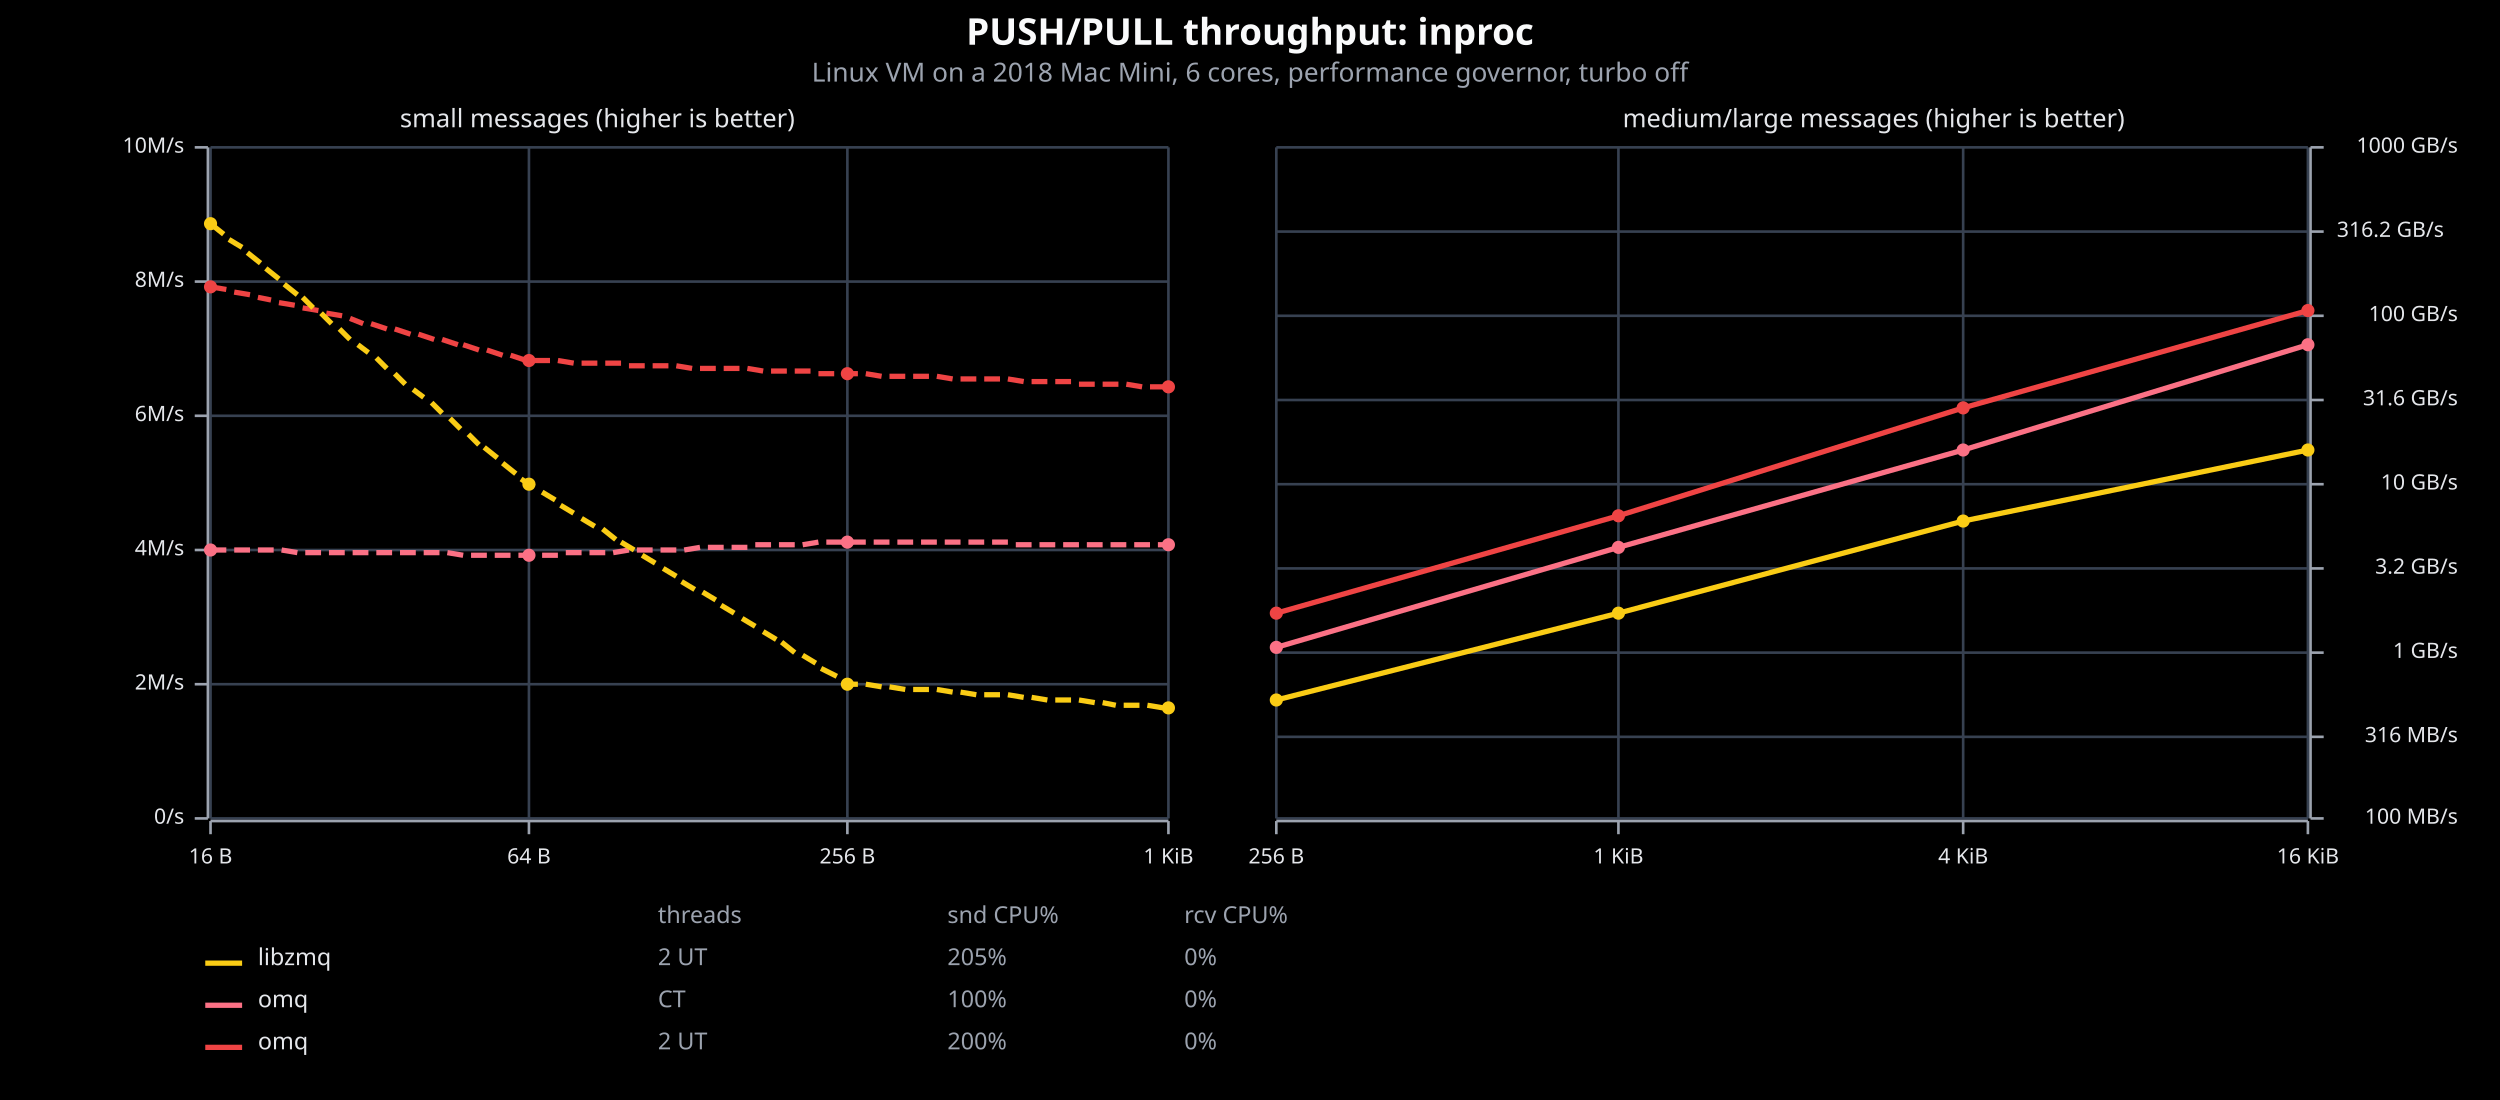
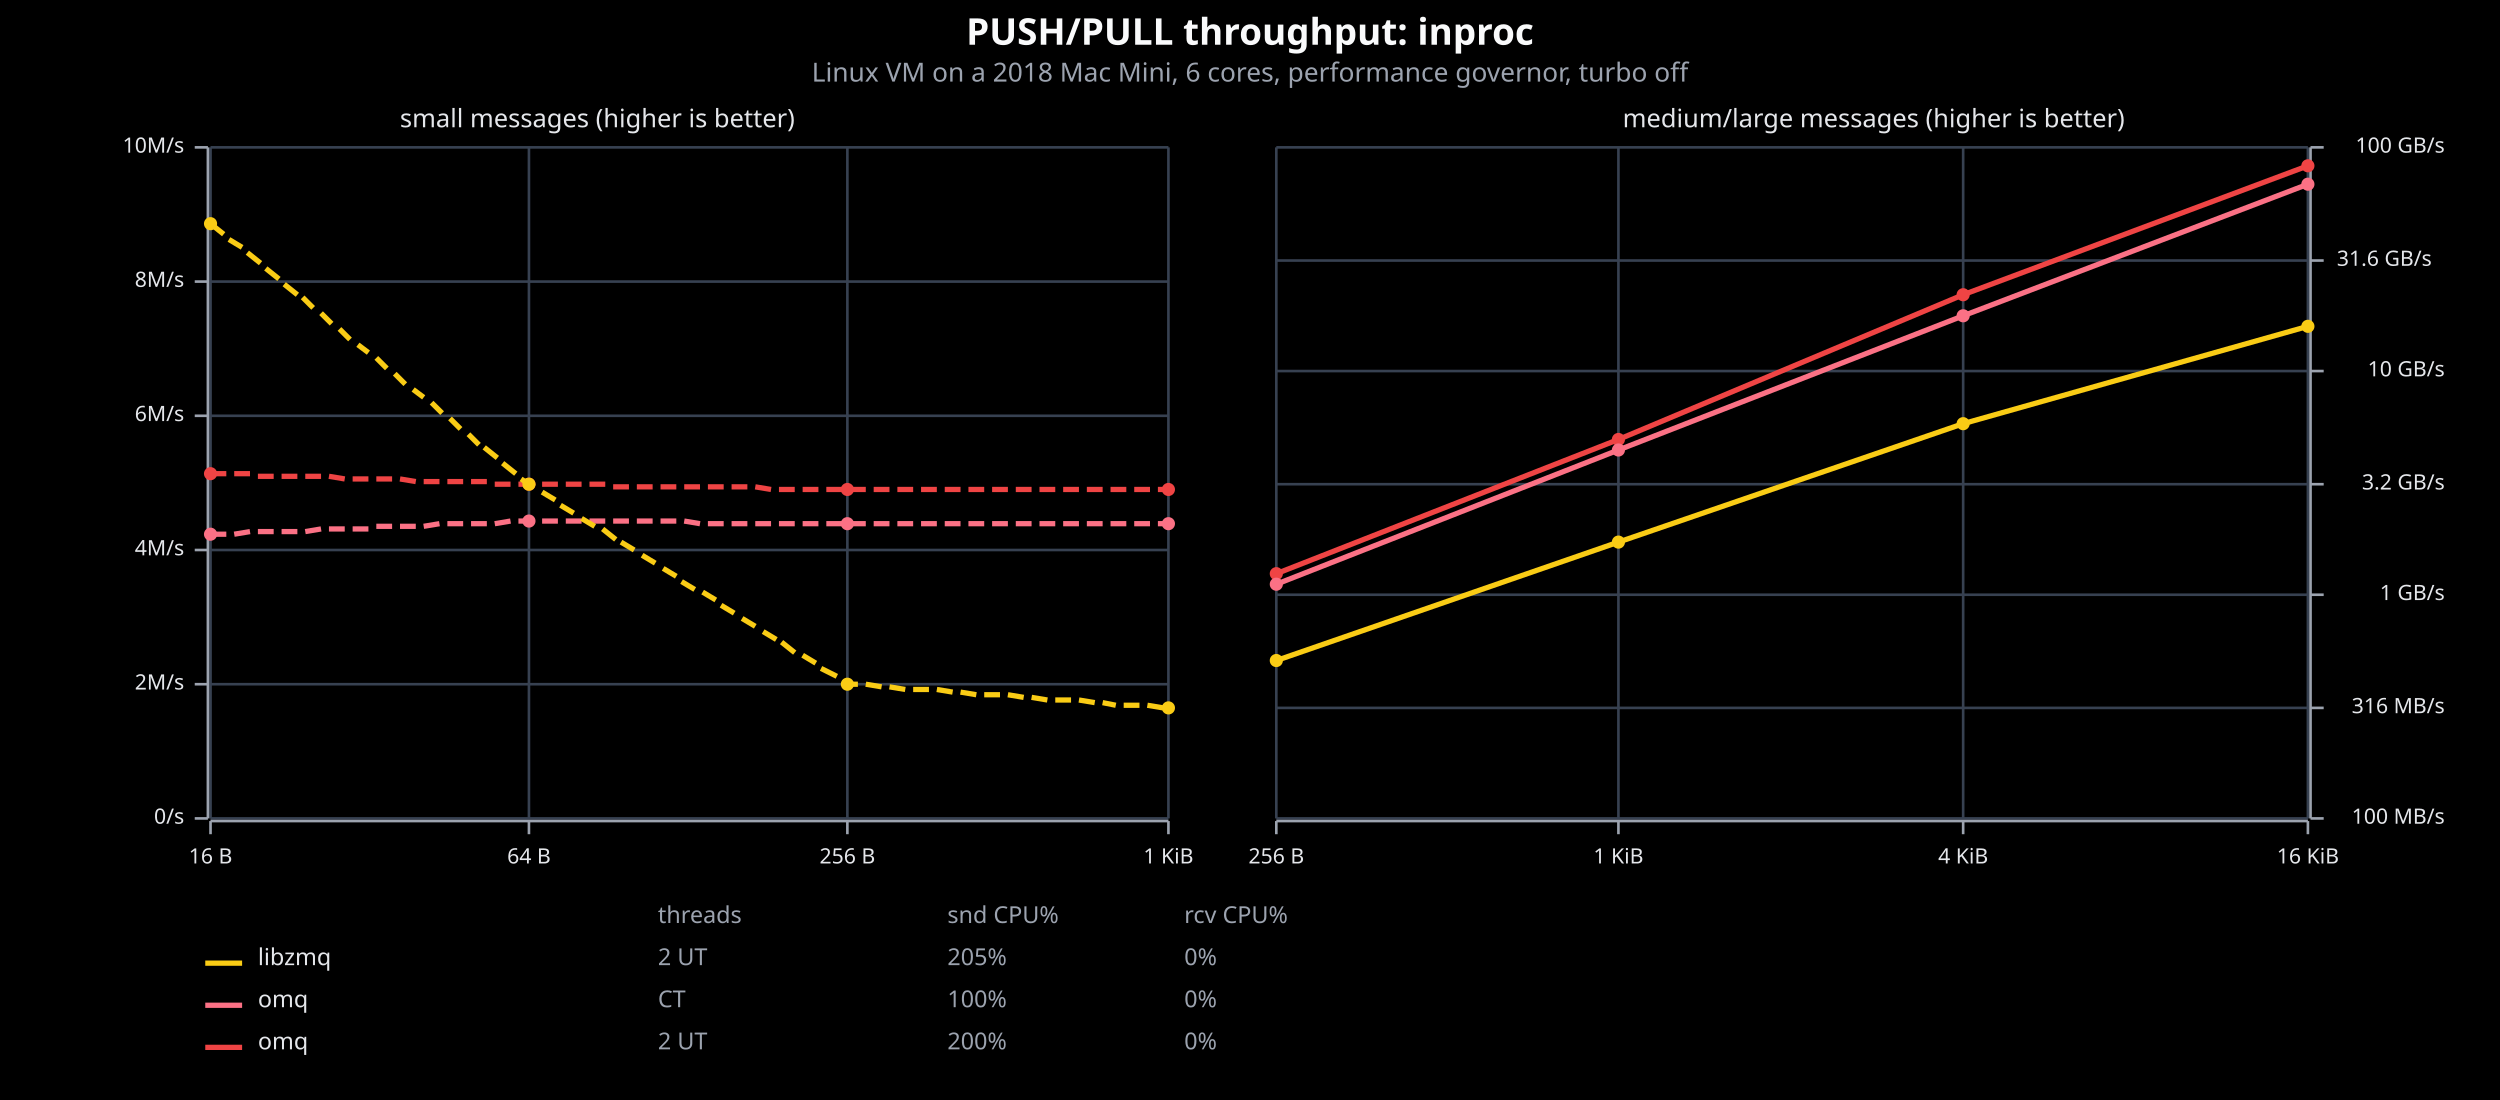
<svg xmlns="http://www.w3.org/2000/svg" viewBox="0 0 950 418" font-family="system-ui, -apple-system, sans-serif">
  <rect x="0" y="0" width="950" height="418" opacity="1" fill="#000000" stroke="none" />
  <text x="475" y="17" text-anchor="middle" font-family="sans-serif" font-size="14" font-weight="bold" fill="#F9FAFB">PUSH/PULL throughput: inproc</text>
  <text x="475" y="31" text-anchor="middle" font-family="sans-serif" font-size="10" fill="#9CA3AF">Linux VM on a 2018 Mac Mini, 6 cores, performance governor, turbo off</text>
  <text x="227" y="41" dy="0.76em" text-anchor="middle" font-family="sans-serif" font-size="9.677" opacity="1" fill="#E5E7EB">
small messages (higher is better)
</text>
  <line opacity="1" stroke="#374151" stroke-width="1" x1="80" y1="311" x2="80" y2="56" />
  <line opacity="1" stroke="#374151" stroke-width="1" x1="201" y1="311" x2="201" y2="56" />
  <line opacity="1" stroke="#374151" stroke-width="1" x1="322" y1="311" x2="322" y2="56" />
  <line opacity="1" stroke="#374151" stroke-width="1" x1="444" y1="311" x2="444" y2="56" />
  <line opacity="1" stroke="#374151" stroke-width="1" x1="80" y1="311" x2="444" y2="311" />
  <line opacity="1" stroke="#374151" stroke-width="1" x1="80" y1="260" x2="444" y2="260" />
  <line opacity="1" stroke="#374151" stroke-width="1" x1="80" y1="209" x2="444" y2="209" />
  <line opacity="1" stroke="#374151" stroke-width="1" x1="80" y1="158" x2="444" y2="158" />
  <line opacity="1" stroke="#374151" stroke-width="1" x1="80" y1="107" x2="444" y2="107" />
  <line opacity="1" stroke="#374151" stroke-width="1" x1="80" y1="56" x2="444" y2="56" />
  <polyline fill="none" opacity="1" stroke="#9CA3AF" stroke-width="1" points="79,56 79,311 " />
  <text x="70" y="311" dy="0.5ex" text-anchor="end" font-family="sans-serif" font-size="8.065" opacity="1" fill="#E5E7EB">
0/s
</text>
  <polyline fill="none" opacity="1" stroke="#9CA3AF" stroke-width="1" points="74,311 79,311 " />
  <text x="70" y="260" dy="0.5ex" text-anchor="end" font-family="sans-serif" font-size="8.065" opacity="1" fill="#E5E7EB">
2M/s
</text>
  <polyline fill="none" opacity="1" stroke="#9CA3AF" stroke-width="1" points="74,260 79,260 " />
  <text x="70" y="209" dy="0.5ex" text-anchor="end" font-family="sans-serif" font-size="8.065" opacity="1" fill="#E5E7EB">
4M/s
</text>
  <polyline fill="none" opacity="1" stroke="#9CA3AF" stroke-width="1" points="74,209 79,209 " />
  <text x="70" y="158" dy="0.5ex" text-anchor="end" font-family="sans-serif" font-size="8.065" opacity="1" fill="#E5E7EB">
6M/s
</text>
  <polyline fill="none" opacity="1" stroke="#9CA3AF" stroke-width="1" points="74,158 79,158 " />
  <text x="70" y="107" dy="0.5ex" text-anchor="end" font-family="sans-serif" font-size="8.065" opacity="1" fill="#E5E7EB">
8M/s
</text>
  <polyline fill="none" opacity="1" stroke="#9CA3AF" stroke-width="1" points="74,107 79,107 " />
  <text x="70" y="56" dy="0.5ex" text-anchor="end" font-family="sans-serif" font-size="8.065" opacity="1" fill="#E5E7EB">
10M/s
</text>
  <polyline fill="none" opacity="1" stroke="#9CA3AF" stroke-width="1" points="74,56 79,56 " />
  <polyline fill="none" opacity="1" stroke="#9CA3AF" stroke-width="1" points="80,312 444,312 " />
  <text x="80" y="322" dy="0.76em" text-anchor="middle" font-family="sans-serif" font-size="8.065" opacity="1" fill="#E5E7EB">
16 B
</text>
  <polyline fill="none" opacity="1" stroke="#9CA3AF" stroke-width="1" points="80,312 80,317 " />
  <text x="201" y="322" dy="0.76em" text-anchor="middle" font-family="sans-serif" font-size="8.065" opacity="1" fill="#E5E7EB">
64 B
</text>
  <polyline fill="none" opacity="1" stroke="#9CA3AF" stroke-width="1" points="201,312 201,317 " />
  <text x="322" y="322" dy="0.76em" text-anchor="middle" font-family="sans-serif" font-size="8.065" opacity="1" fill="#E5E7EB">
256 B
</text>
  <polyline fill="none" opacity="1" stroke="#9CA3AF" stroke-width="1" points="322,312 322,317 " />
  <text x="444" y="322" dy="0.76em" text-anchor="middle" font-family="sans-serif" font-size="8.065" opacity="1" fill="#E5E7EB">
1 KiB
</text>
  <polyline fill="none" opacity="1" stroke="#9CA3AF" stroke-width="1" points="444,312 444,317 " />
-   <polyline fill="none" opacity="1" stroke="#EF4444" stroke-width="2" points="80,109 86,110 " />
-   <polyline fill="none" opacity="1" stroke="#EF4444" stroke-width="2" points="89,111 95,112 " />
-   <polyline fill="none" opacity="1" stroke="#EF4444" stroke-width="2" points="98,113 103,114 " />
-   <polyline fill="none" opacity="1" stroke="#EF4444" stroke-width="2" points="106,115 112,116 " />
-   <polyline fill="none" opacity="1" stroke="#EF4444" stroke-width="2" points="115,117 121,118 " />
-   <polyline fill="none" opacity="1" stroke="#EF4444" stroke-width="2" points="124,119 130,120 " />
-   <polyline fill="none" opacity="1" stroke="#EF4444" stroke-width="2" points="133,121 138,123 " />
-   <polyline fill="none" opacity="1" stroke="#EF4444" stroke-width="2" points="141,123 147,125 " />
-   <polyline fill="none" opacity="1" stroke="#EF4444" stroke-width="2" points="150,125 156,127 " />
-   <polyline fill="none" opacity="1" stroke="#EF4444" stroke-width="2" points="159,127 165,129 " />
-   <polyline fill="none" opacity="1" stroke="#EF4444" stroke-width="2" points="168,129 174,131 " />
-   <polyline fill="none" opacity="1" stroke="#EF4444" stroke-width="2" points="176,131 182,133 " />
-   <polyline fill="none" opacity="1" stroke="#EF4444" stroke-width="2" points="185,133 191,135 " />
-   <polyline fill="none" opacity="1" stroke="#EF4444" stroke-width="2" points="194,135 200,137 " />
-   <polyline fill="none" opacity="1" stroke="#EF4444" stroke-width="2" points="203,137 209,137 " />
-   <polyline fill="none" opacity="1" stroke="#EF4444" stroke-width="2" points="212,137 218,138 " />
-   <polyline fill="none" opacity="1" stroke="#EF4444" stroke-width="2" points="221,138 227,138 " />
-   <polyline fill="none" opacity="1" stroke="#EF4444" stroke-width="2" points="230,138 236,138 " />
-   <polyline fill="none" opacity="1" stroke="#EF4444" stroke-width="2" points="239,139 245,139 " />
-   <polyline fill="none" opacity="1" stroke="#EF4444" stroke-width="2" points="248,139 254,139 " />
-   <polyline fill="none" opacity="1" stroke="#EF4444" stroke-width="2" points="257,139 263,140 " />
-   <polyline fill="none" opacity="1" stroke="#EF4444" stroke-width="2" points="266,140 272,140 " />
-   <polyline fill="none" opacity="1" stroke="#EF4444" stroke-width="2" points="275,140 281,140 " />
-   <polyline fill="none" opacity="1" stroke="#EF4444" stroke-width="2" points="284,140 290,141 " />
-   <polyline fill="none" opacity="1" stroke="#EF4444" stroke-width="2" points="293,141 299,141 " />
-   <polyline fill="none" opacity="1" stroke="#EF4444" stroke-width="2" points="302,141 308,141 " />
-   <polyline fill="none" opacity="1" stroke="#EF4444" stroke-width="2" points="311,142 317,142 " />
-   <polyline fill="none" opacity="1" stroke="#EF4444" stroke-width="2" points="320,142 322,142 326,142 " />
-   <polyline fill="none" opacity="1" stroke="#EF4444" stroke-width="2" points="329,142 335,143 " />
-   <polyline fill="none" opacity="1" stroke="#EF4444" stroke-width="2" points="338,143 344,143 " />
-   <polyline fill="none" opacity="1" stroke="#EF4444" stroke-width="2" points="347,143 353,143 " />
-   <polyline fill="none" opacity="1" stroke="#EF4444" stroke-width="2" points="356,143 362,144 " />
-   <polyline fill="none" opacity="1" stroke="#EF4444" stroke-width="2" points="365,144 371,144 " />
-   <polyline fill="none" opacity="1" stroke="#EF4444" stroke-width="2" points="374,144 380,144 " />
-   <polyline fill="none" opacity="1" stroke="#EF4444" stroke-width="2" points="383,144 389,145 " />
-   <polyline fill="none" opacity="1" stroke="#EF4444" stroke-width="2" points="392,145 398,145 " />
-   <polyline fill="none" opacity="1" stroke="#EF4444" stroke-width="2" points="401,145 407,145 " />
-   <polyline fill="none" opacity="1" stroke="#EF4444" stroke-width="2" points="410,146 416,146 " />
-   <polyline fill="none" opacity="1" stroke="#EF4444" stroke-width="2" points="419,146 425,146 " />
-   <polyline fill="none" opacity="1" stroke="#EF4444" stroke-width="2" points="428,146 434,147 " />
-   <polyline fill="none" opacity="1" stroke="#EF4444" stroke-width="2" points="437,147 443,147 " />
-   <circle cx="80" cy="109" r="2.5" opacity="1" fill="#EF4444" stroke="none" stroke-width="1" />
-   <circle cx="201" cy="137" r="2.5" opacity="1" fill="#EF4444" stroke="none" stroke-width="1" />
-   <circle cx="322" cy="142" r="2.5" opacity="1" fill="#EF4444" stroke="none" stroke-width="1" />
-   <circle cx="444" cy="147" r="2.5" opacity="1" fill="#EF4444" stroke="none" stroke-width="1" />
-   <polyline fill="none" opacity="1" stroke="#FB7185" stroke-width="2" points="80,209 86,209 " />
-   <polyline fill="none" opacity="1" stroke="#FB7185" stroke-width="2" points="89,209 95,209 " />
-   <polyline fill="none" opacity="1" stroke="#FB7185" stroke-width="2" points="98,209 104,209 " />
-   <polyline fill="none" opacity="1" stroke="#FB7185" stroke-width="2" points="107,209 113,210 " />
-   <polyline fill="none" opacity="1" stroke="#FB7185" stroke-width="2" points="116,210 122,210 " />
-   <polyline fill="none" opacity="1" stroke="#FB7185" stroke-width="2" points="125,210 131,210 " />
-   <polyline fill="none" opacity="1" stroke="#FB7185" stroke-width="2" points="134,210 140,210 " />
-   <polyline fill="none" opacity="1" stroke="#FB7185" stroke-width="2" points="143,210 149,210 " />
-   <polyline fill="none" opacity="1" stroke="#FB7185" stroke-width="2" points="152,210 158,210 " />
-   <polyline fill="none" opacity="1" stroke="#FB7185" stroke-width="2" points="161,210 167,210 " />
-   <polyline fill="none" opacity="1" stroke="#FB7185" stroke-width="2" points="170,210 176,211 " />
-   <polyline fill="none" opacity="1" stroke="#FB7185" stroke-width="2" points="179,211 185,211 " />
-   <polyline fill="none" opacity="1" stroke="#FB7185" stroke-width="2" points="188,211 194,211 " />
-   <polyline fill="none" opacity="1" stroke="#FB7185" stroke-width="2" points="197,211 201,211 203,211 " />
-   <polyline fill="none" opacity="1" stroke="#FB7185" stroke-width="2" points="206,211 212,211 " />
-   <polyline fill="none" opacity="1" stroke="#FB7185" stroke-width="2" points="215,210 221,210 " />
-   <polyline fill="none" opacity="1" stroke="#FB7185" stroke-width="2" points="224,210 230,210 " />
-   <polyline fill="none" opacity="1" stroke="#FB7185" stroke-width="2" points="233,210 239,209 " />
-   <polyline fill="none" opacity="1" stroke="#FB7185" stroke-width="2" points="242,209 248,209 " />
-   <polyline fill="none" opacity="1" stroke="#FB7185" stroke-width="2" points="251,209 257,209 " />
-   <polyline fill="none" opacity="1" stroke="#FB7185" stroke-width="2" points="260,209 266,208 " />
-   <polyline fill="none" opacity="1" stroke="#FB7185" stroke-width="2" points="269,208 275,208 " />
-   <polyline fill="none" opacity="1" stroke="#FB7185" stroke-width="2" points="278,208 284,208 " />
-   <polyline fill="none" opacity="1" stroke="#FB7185" stroke-width="2" points="287,207 293,207 " />
-   <polyline fill="none" opacity="1" stroke="#FB7185" stroke-width="2" points="296,207 302,207 " />
-   <polyline fill="none" opacity="1" stroke="#FB7185" stroke-width="2" points="305,207 311,206 " />
-   <polyline fill="none" opacity="1" stroke="#FB7185" stroke-width="2" points="314,206 320,206 " />
-   <polyline fill="none" opacity="1" stroke="#FB7185" stroke-width="2" points="323,206 329,206 " />
-   <polyline fill="none" opacity="1" stroke="#FB7185" stroke-width="2" points="332,206 338,206 " />
-   <polyline fill="none" opacity="1" stroke="#FB7185" stroke-width="2" points="341,206 347,206 " />
-   <polyline fill="none" opacity="1" stroke="#FB7185" stroke-width="2" points="350,206 356,206 " />
-   <polyline fill="none" opacity="1" stroke="#FB7185" stroke-width="2" points="359,206 365,206 " />
-   <polyline fill="none" opacity="1" stroke="#FB7185" stroke-width="2" points="368,206 374,206 " />
-   <polyline fill="none" opacity="1" stroke="#FB7185" stroke-width="2" points="377,206 383,206 " />
-   <polyline fill="none" opacity="1" stroke="#FB7185" stroke-width="2" points="386,207 392,207 " />
-   <polyline fill="none" opacity="1" stroke="#FB7185" stroke-width="2" points="395,207 401,207 " />
-   <polyline fill="none" opacity="1" stroke="#FB7185" stroke-width="2" points="404,207 410,207 " />
-   <polyline fill="none" opacity="1" stroke="#FB7185" stroke-width="2" points="413,207 419,207 " />
-   <polyline fill="none" opacity="1" stroke="#FB7185" stroke-width="2" points="422,207 428,207 " />
-   <polyline fill="none" opacity="1" stroke="#FB7185" stroke-width="2" points="431,207 437,207 " />
-   <polyline fill="none" opacity="1" stroke="#FB7185" stroke-width="2" points="440,207 444,207 " />
-   <circle cx="80" cy="209" r="2.5" opacity="1" fill="#FB7185" stroke="none" stroke-width="1" />
-   <circle cx="201" cy="211" r="2.5" opacity="1" fill="#FB7185" stroke="none" stroke-width="1" />
-   <circle cx="322" cy="206" r="2.5" opacity="1" fill="#FB7185" stroke="none" stroke-width="1" />
-   <circle cx="444" cy="207" r="2.5" opacity="1" fill="#FB7185" stroke="none" stroke-width="1" />
+   <polyline fill="none" opacity="1" stroke="#EF4444" stroke-width="2" points="80,180 86,180 " />
+   <polyline fill="none" opacity="1" stroke="#EF4444" stroke-width="2" points="89,180 95,180 " />
+   <polyline fill="none" opacity="1" stroke="#EF4444" stroke-width="2" points="98,181 104,181 " />
+   <polyline fill="none" opacity="1" stroke="#EF4444" stroke-width="2" points="107,181 113,181 " />
+   <polyline fill="none" opacity="1" stroke="#EF4444" stroke-width="2" points="116,181 122,181 " />
+   <polyline fill="none" opacity="1" stroke="#EF4444" stroke-width="2" points="125,181 131,182 " />
+   <polyline fill="none" opacity="1" stroke="#EF4444" stroke-width="2" points="134,182 140,182 " />
+   <polyline fill="none" opacity="1" stroke="#EF4444" stroke-width="2" points="143,182 149,182 " />
+   <polyline fill="none" opacity="1" stroke="#EF4444" stroke-width="2" points="152,182 158,183 " />
+   <polyline fill="none" opacity="1" stroke="#EF4444" stroke-width="2" points="161,183 167,183 " />
+   <polyline fill="none" opacity="1" stroke="#EF4444" stroke-width="2" points="170,183 176,183 " />
+   <polyline fill="none" opacity="1" stroke="#EF4444" stroke-width="2" points="179,183 185,183 " />
+   <polyline fill="none" opacity="1" stroke="#EF4444" stroke-width="2" points="188,184 194,184 " />
+   <polyline fill="none" opacity="1" stroke="#EF4444" stroke-width="2" points="197,184 201,184 203,184 " />
+   <polyline fill="none" opacity="1" stroke="#EF4444" stroke-width="2" points="206,184 212,184 " />
+   <polyline fill="none" opacity="1" stroke="#EF4444" stroke-width="2" points="215,184 221,184 " />
+   <polyline fill="none" opacity="1" stroke="#EF4444" stroke-width="2" points="224,184 230,184 " />
+   <polyline fill="none" opacity="1" stroke="#EF4444" stroke-width="2" points="233,185 239,185 " />
+   <polyline fill="none" opacity="1" stroke="#EF4444" stroke-width="2" points="242,185 248,185 " />
+   <polyline fill="none" opacity="1" stroke="#EF4444" stroke-width="2" points="251,185 257,185 " />
+   <polyline fill="none" opacity="1" stroke="#EF4444" stroke-width="2" points="260,185 266,185 " />
+   <polyline fill="none" opacity="1" stroke="#EF4444" stroke-width="2" points="269,185 275,185 " />
+   <polyline fill="none" opacity="1" stroke="#EF4444" stroke-width="2" points="278,185 284,185 " />
+   <polyline fill="none" opacity="1" stroke="#EF4444" stroke-width="2" points="287,185 293,186 " />
+   <polyline fill="none" opacity="1" stroke="#EF4444" stroke-width="2" points="296,186 302,186 " />
+   <polyline fill="none" opacity="1" stroke="#EF4444" stroke-width="2" points="305,186 311,186 " />
+   <polyline fill="none" opacity="1" stroke="#EF4444" stroke-width="2" points="314,186 320,186 " />
+   <polyline fill="none" opacity="1" stroke="#EF4444" stroke-width="2" points="323,186 329,186 " />
+   <polyline fill="none" opacity="1" stroke="#EF4444" stroke-width="2" points="332,186 338,186 " />
+   <polyline fill="none" opacity="1" stroke="#EF4444" stroke-width="2" points="341,186 347,186 " />
+   <polyline fill="none" opacity="1" stroke="#EF4444" stroke-width="2" points="350,186 356,186 " />
+   <polyline fill="none" opacity="1" stroke="#EF4444" stroke-width="2" points="359,186 365,186 " />
+   <polyline fill="none" opacity="1" stroke="#EF4444" stroke-width="2" points="368,186 374,186 " />
+   <polyline fill="none" opacity="1" stroke="#EF4444" stroke-width="2" points="377,186 383,186 " />
+   <polyline fill="none" opacity="1" stroke="#EF4444" stroke-width="2" points="386,186 392,186 " />
+   <polyline fill="none" opacity="1" stroke="#EF4444" stroke-width="2" points="395,186 401,186 " />
+   <polyline fill="none" opacity="1" stroke="#EF4444" stroke-width="2" points="404,186 410,186 " />
+   <polyline fill="none" opacity="1" stroke="#EF4444" stroke-width="2" points="413,186 419,186 " />
+   <polyline fill="none" opacity="1" stroke="#EF4444" stroke-width="2" points="422,186 428,186 " />
+   <polyline fill="none" opacity="1" stroke="#EF4444" stroke-width="2" points="431,186 437,186 " />
+   <polyline fill="none" opacity="1" stroke="#EF4444" stroke-width="2" points="440,186 444,186 " />
+   <circle cx="80" cy="180" r="2.5" opacity="1" fill="#EF4444" stroke="none" stroke-width="1" />
+   <circle cx="201" cy="184" r="2.5" opacity="1" fill="#EF4444" stroke="none" stroke-width="1" />
+   <circle cx="322" cy="186" r="2.5" opacity="1" fill="#EF4444" stroke="none" stroke-width="1" />
+   <circle cx="444" cy="186" r="2.5" opacity="1" fill="#EF4444" stroke="none" stroke-width="1" />
+   <polyline fill="none" opacity="1" stroke="#FB7185" stroke-width="2" points="80,203 86,203 " />
+   <polyline fill="none" opacity="1" stroke="#FB7185" stroke-width="2" points="89,203 95,202 " />
+   <polyline fill="none" opacity="1" stroke="#FB7185" stroke-width="2" points="98,202 104,202 " />
+   <polyline fill="none" opacity="1" stroke="#FB7185" stroke-width="2" points="107,202 113,202 " />
+   <polyline fill="none" opacity="1" stroke="#FB7185" stroke-width="2" points="116,202 122,201 " />
+   <polyline fill="none" opacity="1" stroke="#FB7185" stroke-width="2" points="125,201 131,201 " />
+   <polyline fill="none" opacity="1" stroke="#FB7185" stroke-width="2" points="134,201 140,201 " />
+   <polyline fill="none" opacity="1" stroke="#FB7185" stroke-width="2" points="143,200 149,200 " />
+   <polyline fill="none" opacity="1" stroke="#FB7185" stroke-width="2" points="152,200 158,200 " />
+   <polyline fill="none" opacity="1" stroke="#FB7185" stroke-width="2" points="161,200 167,199 " />
+   <polyline fill="none" opacity="1" stroke="#FB7185" stroke-width="2" points="170,199 176,199 " />
+   <polyline fill="none" opacity="1" stroke="#FB7185" stroke-width="2" points="179,199 185,199 " />
+   <polyline fill="none" opacity="1" stroke="#FB7185" stroke-width="2" points="188,199 194,198 " />
+   <polyline fill="none" opacity="1" stroke="#FB7185" stroke-width="2" points="197,198 201,198 203,198 " />
+   <polyline fill="none" opacity="1" stroke="#FB7185" stroke-width="2" points="206,198 212,198 " />
+   <polyline fill="none" opacity="1" stroke="#FB7185" stroke-width="2" points="215,198 221,198 " />
+   <polyline fill="none" opacity="1" stroke="#FB7185" stroke-width="2" points="224,198 230,198 " />
+   <polyline fill="none" opacity="1" stroke="#FB7185" stroke-width="2" points="233,198 239,198 " />
+   <polyline fill="none" opacity="1" stroke="#FB7185" stroke-width="2" points="242,198 248,198 " />
+   <polyline fill="none" opacity="1" stroke="#FB7185" stroke-width="2" points="251,198 257,198 " />
+   <polyline fill="none" opacity="1" stroke="#FB7185" stroke-width="2" points="260,198 266,199 " />
+   <polyline fill="none" opacity="1" stroke="#FB7185" stroke-width="2" points="269,199 275,199 " />
+   <polyline fill="none" opacity="1" stroke="#FB7185" stroke-width="2" points="278,199 284,199 " />
+   <polyline fill="none" opacity="1" stroke="#FB7185" stroke-width="2" points="287,199 293,199 " />
+   <polyline fill="none" opacity="1" stroke="#FB7185" stroke-width="2" points="296,199 302,199 " />
+   <polyline fill="none" opacity="1" stroke="#FB7185" stroke-width="2" points="305,199 311,199 " />
+   <polyline fill="none" opacity="1" stroke="#FB7185" stroke-width="2" points="314,199 320,199 " />
+   <polyline fill="none" opacity="1" stroke="#FB7185" stroke-width="2" points="323,199 329,199 " />
+   <polyline fill="none" opacity="1" stroke="#FB7185" stroke-width="2" points="332,199 338,199 " />
+   <polyline fill="none" opacity="1" stroke="#FB7185" stroke-width="2" points="341,199 347,199 " />
+   <polyline fill="none" opacity="1" stroke="#FB7185" stroke-width="2" points="350,199 356,199 " />
+   <polyline fill="none" opacity="1" stroke="#FB7185" stroke-width="2" points="359,199 365,199 " />
+   <polyline fill="none" opacity="1" stroke="#FB7185" stroke-width="2" points="368,199 374,199 " />
+   <polyline fill="none" opacity="1" stroke="#FB7185" stroke-width="2" points="377,199 383,199 " />
+   <polyline fill="none" opacity="1" stroke="#FB7185" stroke-width="2" points="386,199 392,199 " />
+   <polyline fill="none" opacity="1" stroke="#FB7185" stroke-width="2" points="395,199 401,199 " />
+   <polyline fill="none" opacity="1" stroke="#FB7185" stroke-width="2" points="404,199 410,199 " />
+   <polyline fill="none" opacity="1" stroke="#FB7185" stroke-width="2" points="413,199 419,199 " />
+   <polyline fill="none" opacity="1" stroke="#FB7185" stroke-width="2" points="422,199 428,199 " />
+   <polyline fill="none" opacity="1" stroke="#FB7185" stroke-width="2" points="431,199 437,199 " />
+   <polyline fill="none" opacity="1" stroke="#FB7185" stroke-width="2" points="440,199 444,199 " />
+   <circle cx="80" cy="203" r="2.5" opacity="1" fill="#FB7185" stroke="none" stroke-width="1" />
+   <circle cx="201" cy="198" r="2.5" opacity="1" fill="#FB7185" stroke="none" stroke-width="1" />
+   <circle cx="322" cy="199" r="2.5" opacity="1" fill="#FB7185" stroke="none" stroke-width="1" />
+   <circle cx="444" cy="199" r="2.5" opacity="1" fill="#FB7185" stroke="none" stroke-width="1" />
  <polyline fill="none" opacity="1" stroke="#FACC15" stroke-width="2" points="80,85 85,89 " />
  <polyline fill="none" opacity="1" stroke="#FACC15" stroke-width="2" points="87,91 92,94 " />
  <polyline fill="none" opacity="1" stroke="#FACC15" stroke-width="2" points="94,96 99,100 " />
  <polyline fill="none" opacity="1" stroke="#FACC15" stroke-width="2" points="101,102 106,106 " />
  <polyline fill="none" opacity="1" stroke="#FACC15" stroke-width="2" points="108,108 113,112 " />
  <polyline fill="none" opacity="1" stroke="#FACC15" stroke-width="2" points="115,113 119,117 " />
  <polyline fill="none" opacity="1" stroke="#FACC15" stroke-width="2" points="122,119 126,123 " />
  <polyline fill="none" opacity="1" stroke="#FACC15" stroke-width="2" points="129,125 133,129 " />
  <polyline fill="none" opacity="1" stroke="#FACC15" stroke-width="2" points="136,131 140,134 " />
  <polyline fill="none" opacity="1" stroke="#FACC15" stroke-width="2" points="143,136 147,140 " />
  <polyline fill="none" opacity="1" stroke="#FACC15" stroke-width="2" points="150,142 154,146 " />
  <polyline fill="none" opacity="1" stroke="#FACC15" stroke-width="2" points="157,148 161,151 " />
  <polyline fill="none" opacity="1" stroke="#FACC15" stroke-width="2" points="164,153 168,157 " />
  <polyline fill="none" opacity="1" stroke="#FACC15" stroke-width="2" points="171,159 175,163 " />
  <polyline fill="none" opacity="1" stroke="#FACC15" stroke-width="2" points="178,165 182,169 " />
  <polyline fill="none" opacity="1" stroke="#FACC15" stroke-width="2" points="184,170 189,174 " />
  <polyline fill="none" opacity="1" stroke="#FACC15" stroke-width="2" points="191,176 196,180 " />
  <polyline fill="none" opacity="1" stroke="#FACC15" stroke-width="2" points="198,182 201,184 203,185 " />
  <polyline fill="none" opacity="1" stroke="#FACC15" stroke-width="2" points="206,187 211,190 " />
  <polyline fill="none" opacity="1" stroke="#FACC15" stroke-width="2" points="213,192 218,195 " />
  <polyline fill="none" opacity="1" stroke="#FACC15" stroke-width="2" points="221,197 226,200 " />
  <polyline fill="none" opacity="1" stroke="#FACC15" stroke-width="2" points="229,201 234,205 " />
  <polyline fill="none" opacity="1" stroke="#FACC15" stroke-width="2" points="236,206 241,209 " />
  <polyline fill="none" opacity="1" stroke="#FACC15" stroke-width="2" points="244,211 249,214 " />
  <polyline fill="none" opacity="1" stroke="#FACC15" stroke-width="2" points="252,216 257,219 " />
  <polyline fill="none" opacity="1" stroke="#FACC15" stroke-width="2" points="259,221 264,224 " />
  <polyline fill="none" opacity="1" stroke="#FACC15" stroke-width="2" points="267,225 272,228 " />
  <polyline fill="none" opacity="1" stroke="#FACC15" stroke-width="2" points="274,230 279,233 " />
  <polyline fill="none" opacity="1" stroke="#FACC15" stroke-width="2" points="282,235 287,238 " />
  <polyline fill="none" opacity="1" stroke="#FACC15" stroke-width="2" points="290,240 295,243 " />
  <polyline fill="none" opacity="1" stroke="#FACC15" stroke-width="2" points="297,244 302,248 " />
  <polyline fill="none" opacity="1" stroke="#FACC15" stroke-width="2" points="305,249 310,252 " />
  <polyline fill="none" opacity="1" stroke="#FACC15" stroke-width="2" points="312,254 318,257 " />
  <polyline fill="none" opacity="1" stroke="#FACC15" stroke-width="2" points="320,259 322,260 326,260 " />
  <polyline fill="none" opacity="1" stroke="#FACC15" stroke-width="2" points="329,260 335,261 " />
  <polyline fill="none" opacity="1" stroke="#FACC15" stroke-width="2" points="338,261 344,262 " />
  <polyline fill="none" opacity="1" stroke="#FACC15" stroke-width="2" points="347,262 353,262 " />
  <polyline fill="none" opacity="1" stroke="#FACC15" stroke-width="2" points="356,262 362,263 " />
  <polyline fill="none" opacity="1" stroke="#FACC15" stroke-width="2" points="365,263 371,264 " />
  <polyline fill="none" opacity="1" stroke="#FACC15" stroke-width="2" points="374,264 380,264 " />
  <polyline fill="none" opacity="1" stroke="#FACC15" stroke-width="2" points="383,264 389,265 " />
  <polyline fill="none" opacity="1" stroke="#FACC15" stroke-width="2" points="392,265 398,266 " />
  <polyline fill="none" opacity="1" stroke="#FACC15" stroke-width="2" points="401,266 407,266 " />
  <polyline fill="none" opacity="1" stroke="#FACC15" stroke-width="2" points="410,266 416,267 " />
  <polyline fill="none" opacity="1" stroke="#FACC15" stroke-width="2" points="419,267 424,268 " />
  <polyline fill="none" opacity="1" stroke="#FACC15" stroke-width="2" points="427,268 433,268 " />
  <polyline fill="none" opacity="1" stroke="#FACC15" stroke-width="2" points="436,268 442,269 " />
  <circle cx="80" cy="85" r="2.5" opacity="1" fill="#FACC15" stroke="none" stroke-width="1" />
  <circle cx="201" cy="184" r="2.5" opacity="1" fill="#FACC15" stroke="none" stroke-width="1" />
  <circle cx="322" cy="260" r="2.5" opacity="1" fill="#FACC15" stroke="none" stroke-width="1" />
  <circle cx="444" cy="269" r="2.5" opacity="1" fill="#FACC15" stroke="none" stroke-width="1" />
  <text x="712" y="41" dy="0.76em" text-anchor="middle" font-family="sans-serif" font-size="9.677" opacity="1" fill="#E5E7EB">
medium/large messages (higher is better)
</text>
  <line opacity="1" stroke="#374151" stroke-width="1" x1="485" y1="311" x2="485" y2="56" />
  <line opacity="1" stroke="#374151" stroke-width="1" x1="615" y1="311" x2="615" y2="56" />
  <line opacity="1" stroke="#374151" stroke-width="1" x1="746" y1="311" x2="746" y2="56" />
  <line opacity="1" stroke="#374151" stroke-width="1" x1="877" y1="311" x2="877" y2="56" />
  <line opacity="1" stroke="#374151" stroke-width="1" x1="485" y1="311" x2="877" y2="311" />
-   <line opacity="1" stroke="#374151" stroke-width="1" x1="485" y1="280" x2="877" y2="280" />
-   <line opacity="1" stroke="#374151" stroke-width="1" x1="485" y1="248" x2="877" y2="248" />
-   <line opacity="1" stroke="#374151" stroke-width="1" x1="485" y1="216" x2="877" y2="216" />
+   <line opacity="1" stroke="#374151" stroke-width="1" x1="485" y1="269" x2="877" y2="269" />
+   <line opacity="1" stroke="#374151" stroke-width="1" x1="485" y1="226" x2="877" y2="226" />
  <line opacity="1" stroke="#374151" stroke-width="1" x1="485" y1="184" x2="877" y2="184" />
-   <line opacity="1" stroke="#374151" stroke-width="1" x1="485" y1="152" x2="877" y2="152" />
-   <line opacity="1" stroke="#374151" stroke-width="1" x1="485" y1="120" x2="877" y2="120" />
-   <line opacity="1" stroke="#374151" stroke-width="1" x1="485" y1="88" x2="877" y2="88" />
+   <line opacity="1" stroke="#374151" stroke-width="1" x1="485" y1="141" x2="877" y2="141" />
+   <line opacity="1" stroke="#374151" stroke-width="1" x1="485" y1="99" x2="877" y2="99" />
  <line opacity="1" stroke="#374151" stroke-width="1" x1="485" y1="56" x2="877" y2="56" />
  <polyline fill="none" opacity="1" stroke="#9CA3AF" stroke-width="1" points="485,312 877,312 " />
  <text x="485" y="322" dy="0.76em" text-anchor="middle" font-family="sans-serif" font-size="8.065" opacity="1" fill="#E5E7EB">
256 B
</text>
  <polyline fill="none" opacity="1" stroke="#9CA3AF" stroke-width="1" points="485,312 485,317 " />
  <text x="615" y="322" dy="0.76em" text-anchor="middle" font-family="sans-serif" font-size="8.065" opacity="1" fill="#E5E7EB">
1 KiB
</text>
  <polyline fill="none" opacity="1" stroke="#9CA3AF" stroke-width="1" points="615,312 615,317 " />
  <text x="746" y="322" dy="0.76em" text-anchor="middle" font-family="sans-serif" font-size="8.065" opacity="1" fill="#E5E7EB">
4 KiB
</text>
  <polyline fill="none" opacity="1" stroke="#9CA3AF" stroke-width="1" points="746,312 746,317 " />
  <text x="877" y="322" dy="0.76em" text-anchor="middle" font-family="sans-serif" font-size="8.065" opacity="1" fill="#E5E7EB">
16 KiB
</text>
  <polyline fill="none" opacity="1" stroke="#9CA3AF" stroke-width="1" points="877,312 877,317 " />
  <polyline fill="none" opacity="1" stroke="#9CA3AF" stroke-width="1" points="878,56 878,311 " />
-   <text x="934" y="311" dy="0.5ex" text-anchor="end" font-family="sans-serif" font-size="8.065" opacity="1" fill="#E5E7EB">
+   <text x="929" y="311" dy="0.5ex" text-anchor="end" font-family="sans-serif" font-size="8.065" opacity="1" fill="#E5E7EB">
100 MB/s
</text>
  <polyline fill="none" opacity="1" stroke="#9CA3AF" stroke-width="1" points="878,311 883,311 " />
-   <text x="934" y="280" dy="0.5ex" text-anchor="end" font-family="sans-serif" font-size="8.065" opacity="1" fill="#E5E7EB">
+   <text x="929" y="269" dy="0.5ex" text-anchor="end" font-family="sans-serif" font-size="8.065" opacity="1" fill="#E5E7EB">
316 MB/s
</text>
-   <polyline fill="none" opacity="1" stroke="#9CA3AF" stroke-width="1" points="878,280 883,280 " />
-   <text x="934" y="248" dy="0.5ex" text-anchor="end" font-family="sans-serif" font-size="8.065" opacity="1" fill="#E5E7EB">
+   <polyline fill="none" opacity="1" stroke="#9CA3AF" stroke-width="1" points="878,269 883,269 " />
+   <text x="929" y="226" dy="0.5ex" text-anchor="end" font-family="sans-serif" font-size="8.065" opacity="1" fill="#E5E7EB">
1 GB/s
</text>
-   <polyline fill="none" opacity="1" stroke="#9CA3AF" stroke-width="1" points="878,248 883,248 " />
-   <text x="934" y="216" dy="0.5ex" text-anchor="end" font-family="sans-serif" font-size="8.065" opacity="1" fill="#E5E7EB">
+   <polyline fill="none" opacity="1" stroke="#9CA3AF" stroke-width="1" points="878,226 883,226 " />
+   <text x="929" y="184" dy="0.5ex" text-anchor="end" font-family="sans-serif" font-size="8.065" opacity="1" fill="#E5E7EB">
3.2 GB/s
</text>
-   <polyline fill="none" opacity="1" stroke="#9CA3AF" stroke-width="1" points="878,216 883,216 " />
-   <text x="934" y="184" dy="0.5ex" text-anchor="end" font-family="sans-serif" font-size="8.065" opacity="1" fill="#E5E7EB">
+   <polyline fill="none" opacity="1" stroke="#9CA3AF" stroke-width="1" points="878,184 883,184 " />
+   <text x="929" y="141" dy="0.5ex" text-anchor="end" font-family="sans-serif" font-size="8.065" opacity="1" fill="#E5E7EB">
10 GB/s
</text>
-   <polyline fill="none" opacity="1" stroke="#9CA3AF" stroke-width="1" points="878,184 883,184 " />
-   <text x="934" y="152" dy="0.5ex" text-anchor="end" font-family="sans-serif" font-size="8.065" opacity="1" fill="#E5E7EB">
+   <polyline fill="none" opacity="1" stroke="#9CA3AF" stroke-width="1" points="878,141 883,141 " />
+   <text x="888" y="99" dy="0.5ex" text-anchor="start" font-family="sans-serif" font-size="8.065" opacity="1" fill="#E5E7EB">
31.6 GB/s
</text>
-   <polyline fill="none" opacity="1" stroke="#9CA3AF" stroke-width="1" points="878,152 883,152 " />
-   <text x="934" y="120" dy="0.5ex" text-anchor="end" font-family="sans-serif" font-size="8.065" opacity="1" fill="#E5E7EB">
+   <polyline fill="none" opacity="1" stroke="#9CA3AF" stroke-width="1" points="878,99 883,99 " />
+   <text x="929" y="56" dy="0.5ex" text-anchor="end" font-family="sans-serif" font-size="8.065" opacity="1" fill="#E5E7EB">
100 GB/s
</text>
-   <polyline fill="none" opacity="1" stroke="#9CA3AF" stroke-width="1" points="878,120 883,120 " />
-   <text x="888" y="88" dy="0.5ex" text-anchor="start" font-family="sans-serif" font-size="8.065" opacity="1" fill="#E5E7EB">
- 316.2 GB/s
- </text>
-   <polyline fill="none" opacity="1" stroke="#9CA3AF" stroke-width="1" points="878,88 883,88 " />
-   <text x="934" y="56" dy="0.5ex" text-anchor="end" font-family="sans-serif" font-size="8.065" opacity="1" fill="#E5E7EB">
- 1000 GB/s
- </text>
  <polyline fill="none" opacity="1" stroke="#9CA3AF" stroke-width="1" points="878,56 883,56 " />
-   <polyline fill="none" opacity="1" stroke="#EF4444" stroke-width="2" points="485,233 615,196 746,155 877,118 " />
-   <circle cx="485" cy="233" r="2.5" opacity="1" fill="#EF4444" stroke="none" stroke-width="1" />
-   <circle cx="615" cy="196" r="2.5" opacity="1" fill="#EF4444" stroke="none" stroke-width="1" />
-   <circle cx="746" cy="155" r="2.5" opacity="1" fill="#EF4444" stroke="none" stroke-width="1" />
-   <circle cx="877" cy="118" r="2.5" opacity="1" fill="#EF4444" stroke="none" stroke-width="1" />
-   <polyline fill="none" opacity="1" stroke="#FB7185" stroke-width="2" points="485,246 615,208 746,171 877,131 " />
-   <circle cx="485" cy="246" r="2.5" opacity="1" fill="#FB7185" stroke="none" stroke-width="1" />
-   <circle cx="615" cy="208" r="2.5" opacity="1" fill="#FB7185" stroke="none" stroke-width="1" />
-   <circle cx="746" cy="171" r="2.5" opacity="1" fill="#FB7185" stroke="none" stroke-width="1" />
-   <circle cx="877" cy="131" r="2.5" opacity="1" fill="#FB7185" stroke="none" stroke-width="1" />
-   <polyline fill="none" opacity="1" stroke="#FACC15" stroke-width="2" points="485,266 615,233 746,198 877,171 " />
-   <circle cx="485" cy="266" r="2.5" opacity="1" fill="#FACC15" stroke="none" stroke-width="1" />
-   <circle cx="615" cy="233" r="2.5" opacity="1" fill="#FACC15" stroke="none" stroke-width="1" />
-   <circle cx="746" cy="198" r="2.5" opacity="1" fill="#FACC15" stroke="none" stroke-width="1" />
-   <circle cx="877" cy="171" r="2.5" opacity="1" fill="#FACC15" stroke="none" stroke-width="1" />
+   <polyline fill="none" opacity="1" stroke="#EF4444" stroke-width="2" points="485,218 615,167 746,112 877,63 " />
+   <circle cx="485" cy="218" r="2.5" opacity="1" fill="#EF4444" stroke="none" stroke-width="1" />
+   <circle cx="615" cy="167" r="2.5" opacity="1" fill="#EF4444" stroke="none" stroke-width="1" />
+   <circle cx="746" cy="112" r="2.5" opacity="1" fill="#EF4444" stroke="none" stroke-width="1" />
+   <circle cx="877" cy="63" r="2.5" opacity="1" fill="#EF4444" stroke="none" stroke-width="1" />
+   <polyline fill="none" opacity="1" stroke="#FB7185" stroke-width="2" points="485,222 615,171 746,120 877,70 " />
+   <circle cx="485" cy="222" r="2.5" opacity="1" fill="#FB7185" stroke="none" stroke-width="1" />
+   <circle cx="615" cy="171" r="2.5" opacity="1" fill="#FB7185" stroke="none" stroke-width="1" />
+   <circle cx="746" cy="120" r="2.5" opacity="1" fill="#FB7185" stroke="none" stroke-width="1" />
+   <circle cx="877" cy="70" r="2.5" opacity="1" fill="#FB7185" stroke="none" stroke-width="1" />
+   <polyline fill="none" opacity="1" stroke="#FACC15" stroke-width="2" points="485,251 615,206 746,161 877,124 " />
+   <circle cx="485" cy="251" r="2.5" opacity="1" fill="#FACC15" stroke="none" stroke-width="1" />
+   <circle cx="615" cy="206" r="2.5" opacity="1" fill="#FACC15" stroke="none" stroke-width="1" />
+   <circle cx="746" cy="161" r="2.5" opacity="1" fill="#FACC15" stroke="none" stroke-width="1" />
+   <circle cx="877" cy="124" r="2.5" opacity="1" fill="#FACC15" stroke="none" stroke-width="1" />
  <text x="250" y="344" dy="0.76em" text-anchor="start" font-family="sans-serif" font-size="8.871" opacity="1" fill="#9CA3AF">
threads
</text>
  <text x="360" y="344" dy="0.76em" text-anchor="start" font-family="sans-serif" font-size="8.871" opacity="1" fill="#9CA3AF">
snd CPU%
</text>
  <text x="450" y="344" dy="0.76em" text-anchor="start" font-family="sans-serif" font-size="8.871" opacity="1" fill="#9CA3AF">
rcv CPU%
</text>
  <polyline fill="none" opacity="1" stroke="#FACC15" stroke-width="2" points="78,366 92,366 " />
  <text x="98" y="360" dy="0.76em" text-anchor="start" font-family="sans-serif" font-size="8.871" opacity="1" fill="#E5E7EB">
libzmq
</text>
  <text x="250" y="360" dy="0.76em" text-anchor="start" font-family="sans-serif" font-size="8.871" opacity="1" fill="#9CA3AF">
2 UT
</text>
  <text x="360" y="360" dy="0.76em" text-anchor="start" font-family="sans-serif" font-size="8.871" opacity="1" fill="#9CA3AF">
205%
</text>
  <text x="450" y="360" dy="0.76em" text-anchor="start" font-family="sans-serif" font-size="8.871" opacity="1" fill="#9CA3AF">
0%
</text>
  <polyline fill="none" opacity="1" stroke="#FB7185" stroke-width="2" points="78,382 92,382 " />
  <text x="98" y="376" dy="0.76em" text-anchor="start" font-family="sans-serif" font-size="8.871" opacity="1" fill="#E5E7EB">
omq
</text>
  <text x="250" y="376" dy="0.76em" text-anchor="start" font-family="sans-serif" font-size="8.871" opacity="1" fill="#9CA3AF">
CT
</text>
  <text x="360" y="376" dy="0.76em" text-anchor="start" font-family="sans-serif" font-size="8.871" opacity="1" fill="#9CA3AF">
100%
</text>
  <text x="450" y="376" dy="0.76em" text-anchor="start" font-family="sans-serif" font-size="8.871" opacity="1" fill="#9CA3AF">
0%
</text>
  <polyline fill="none" opacity="1" stroke="#EF4444" stroke-width="2" points="78,398 92,398 " />
  <text x="98" y="392" dy="0.76em" text-anchor="start" font-family="sans-serif" font-size="8.871" opacity="1" fill="#E5E7EB">
omq
</text>
  <text x="250" y="392" dy="0.76em" text-anchor="start" font-family="sans-serif" font-size="8.871" opacity="1" fill="#9CA3AF">
2 UT
</text>
  <text x="360" y="392" dy="0.76em" text-anchor="start" font-family="sans-serif" font-size="8.871" opacity="1" fill="#9CA3AF">
200%
</text>
  <text x="450" y="392" dy="0.76em" text-anchor="start" font-family="sans-serif" font-size="8.871" opacity="1" fill="#9CA3AF">
0%
</text>
</svg>
